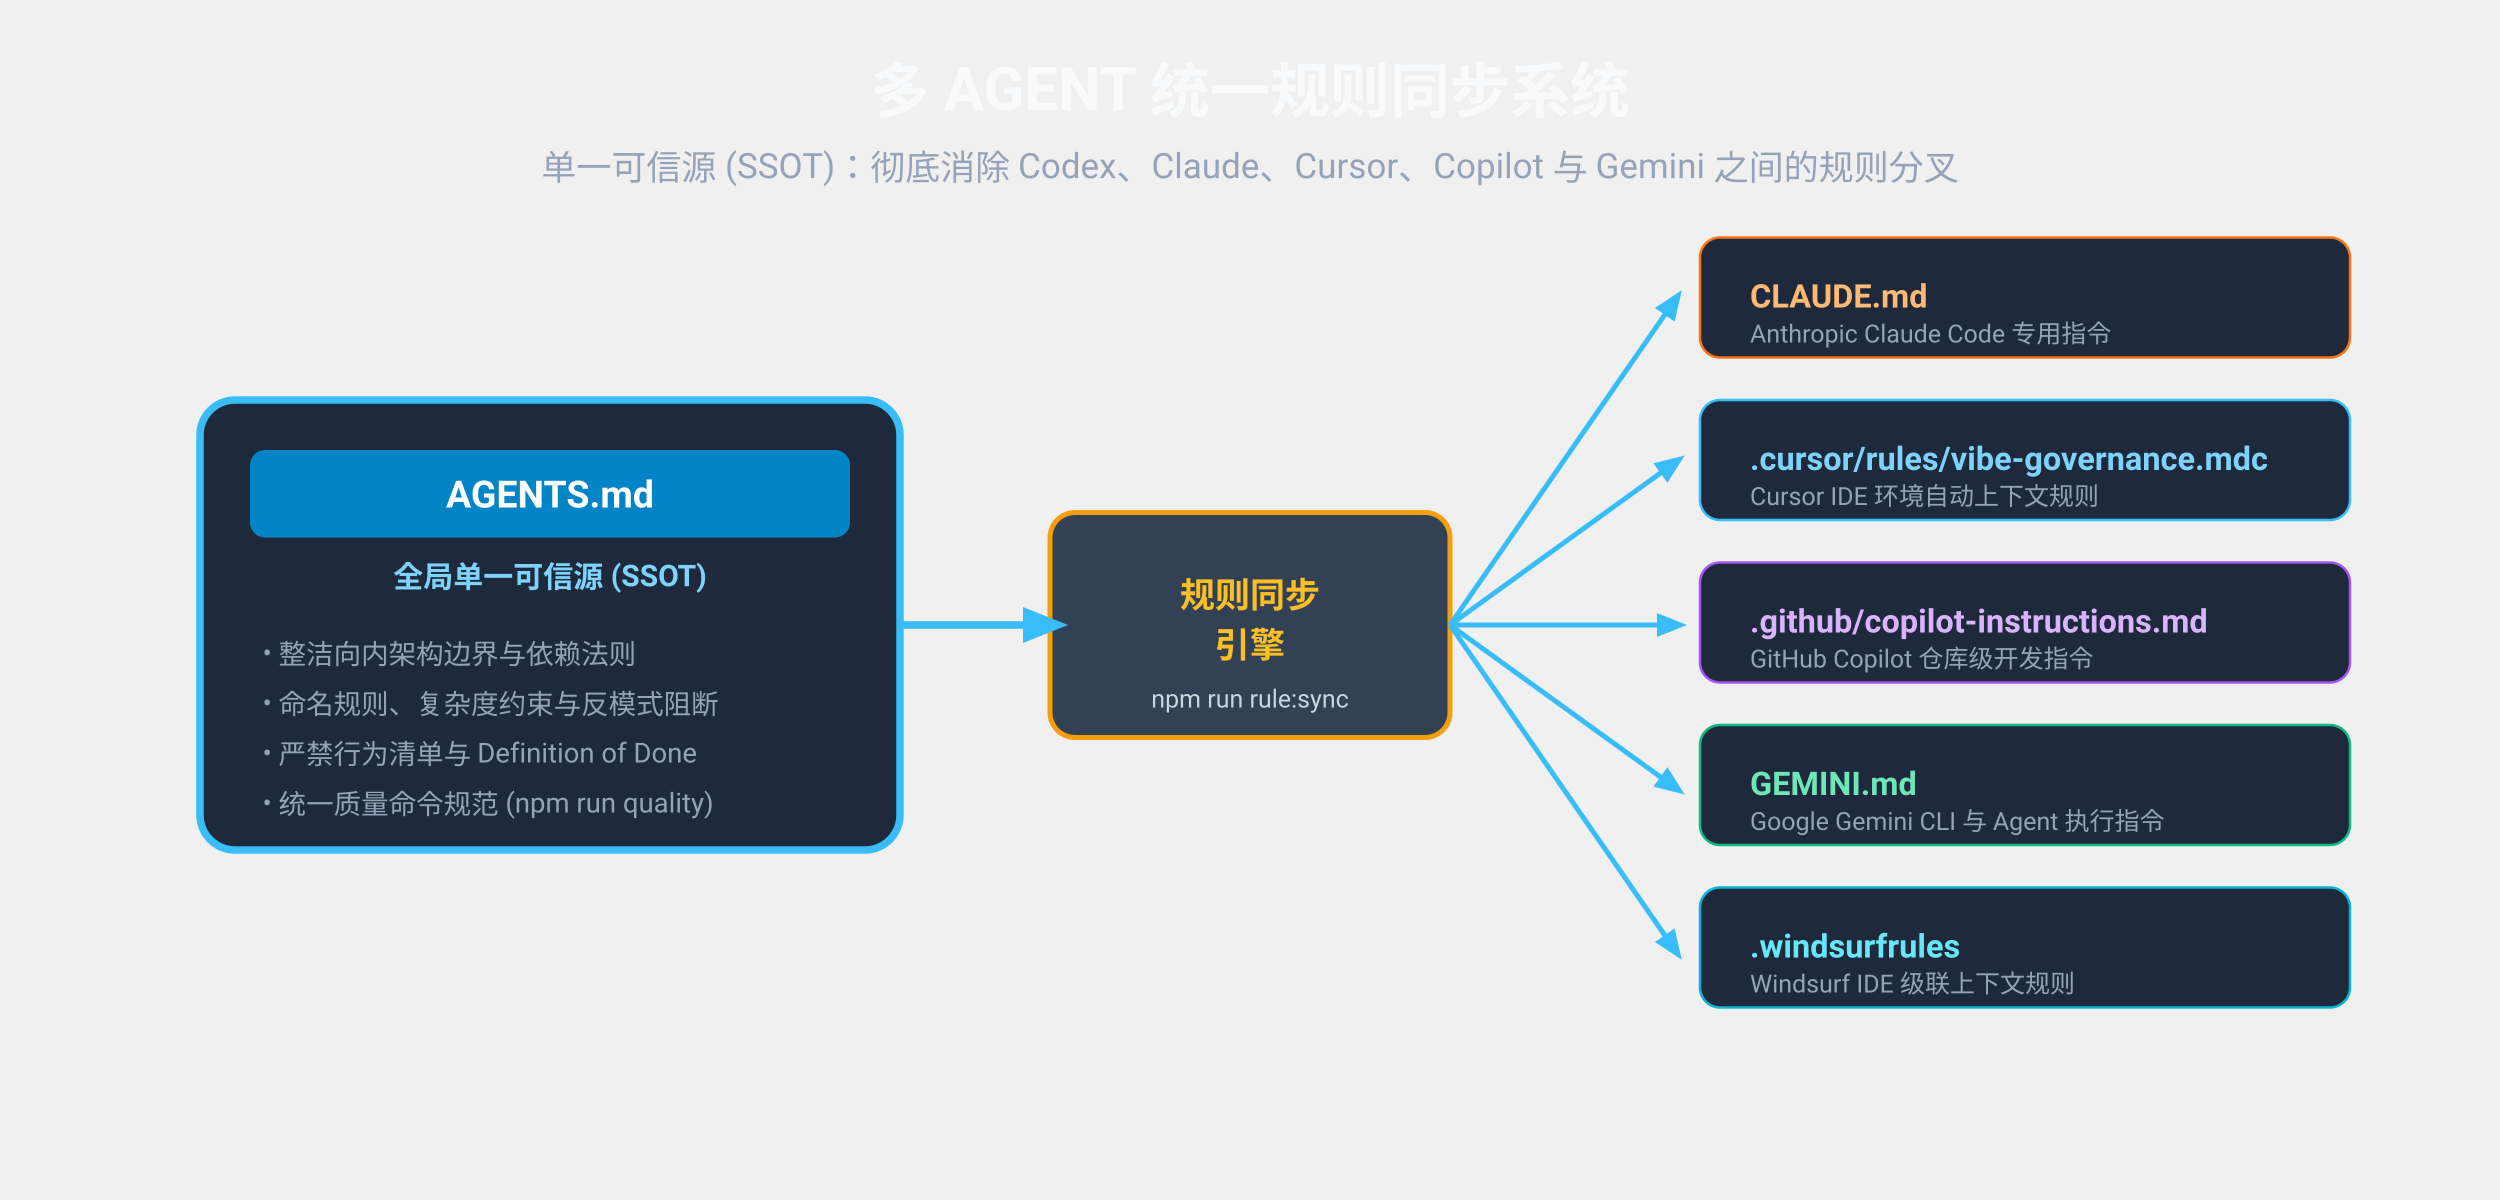
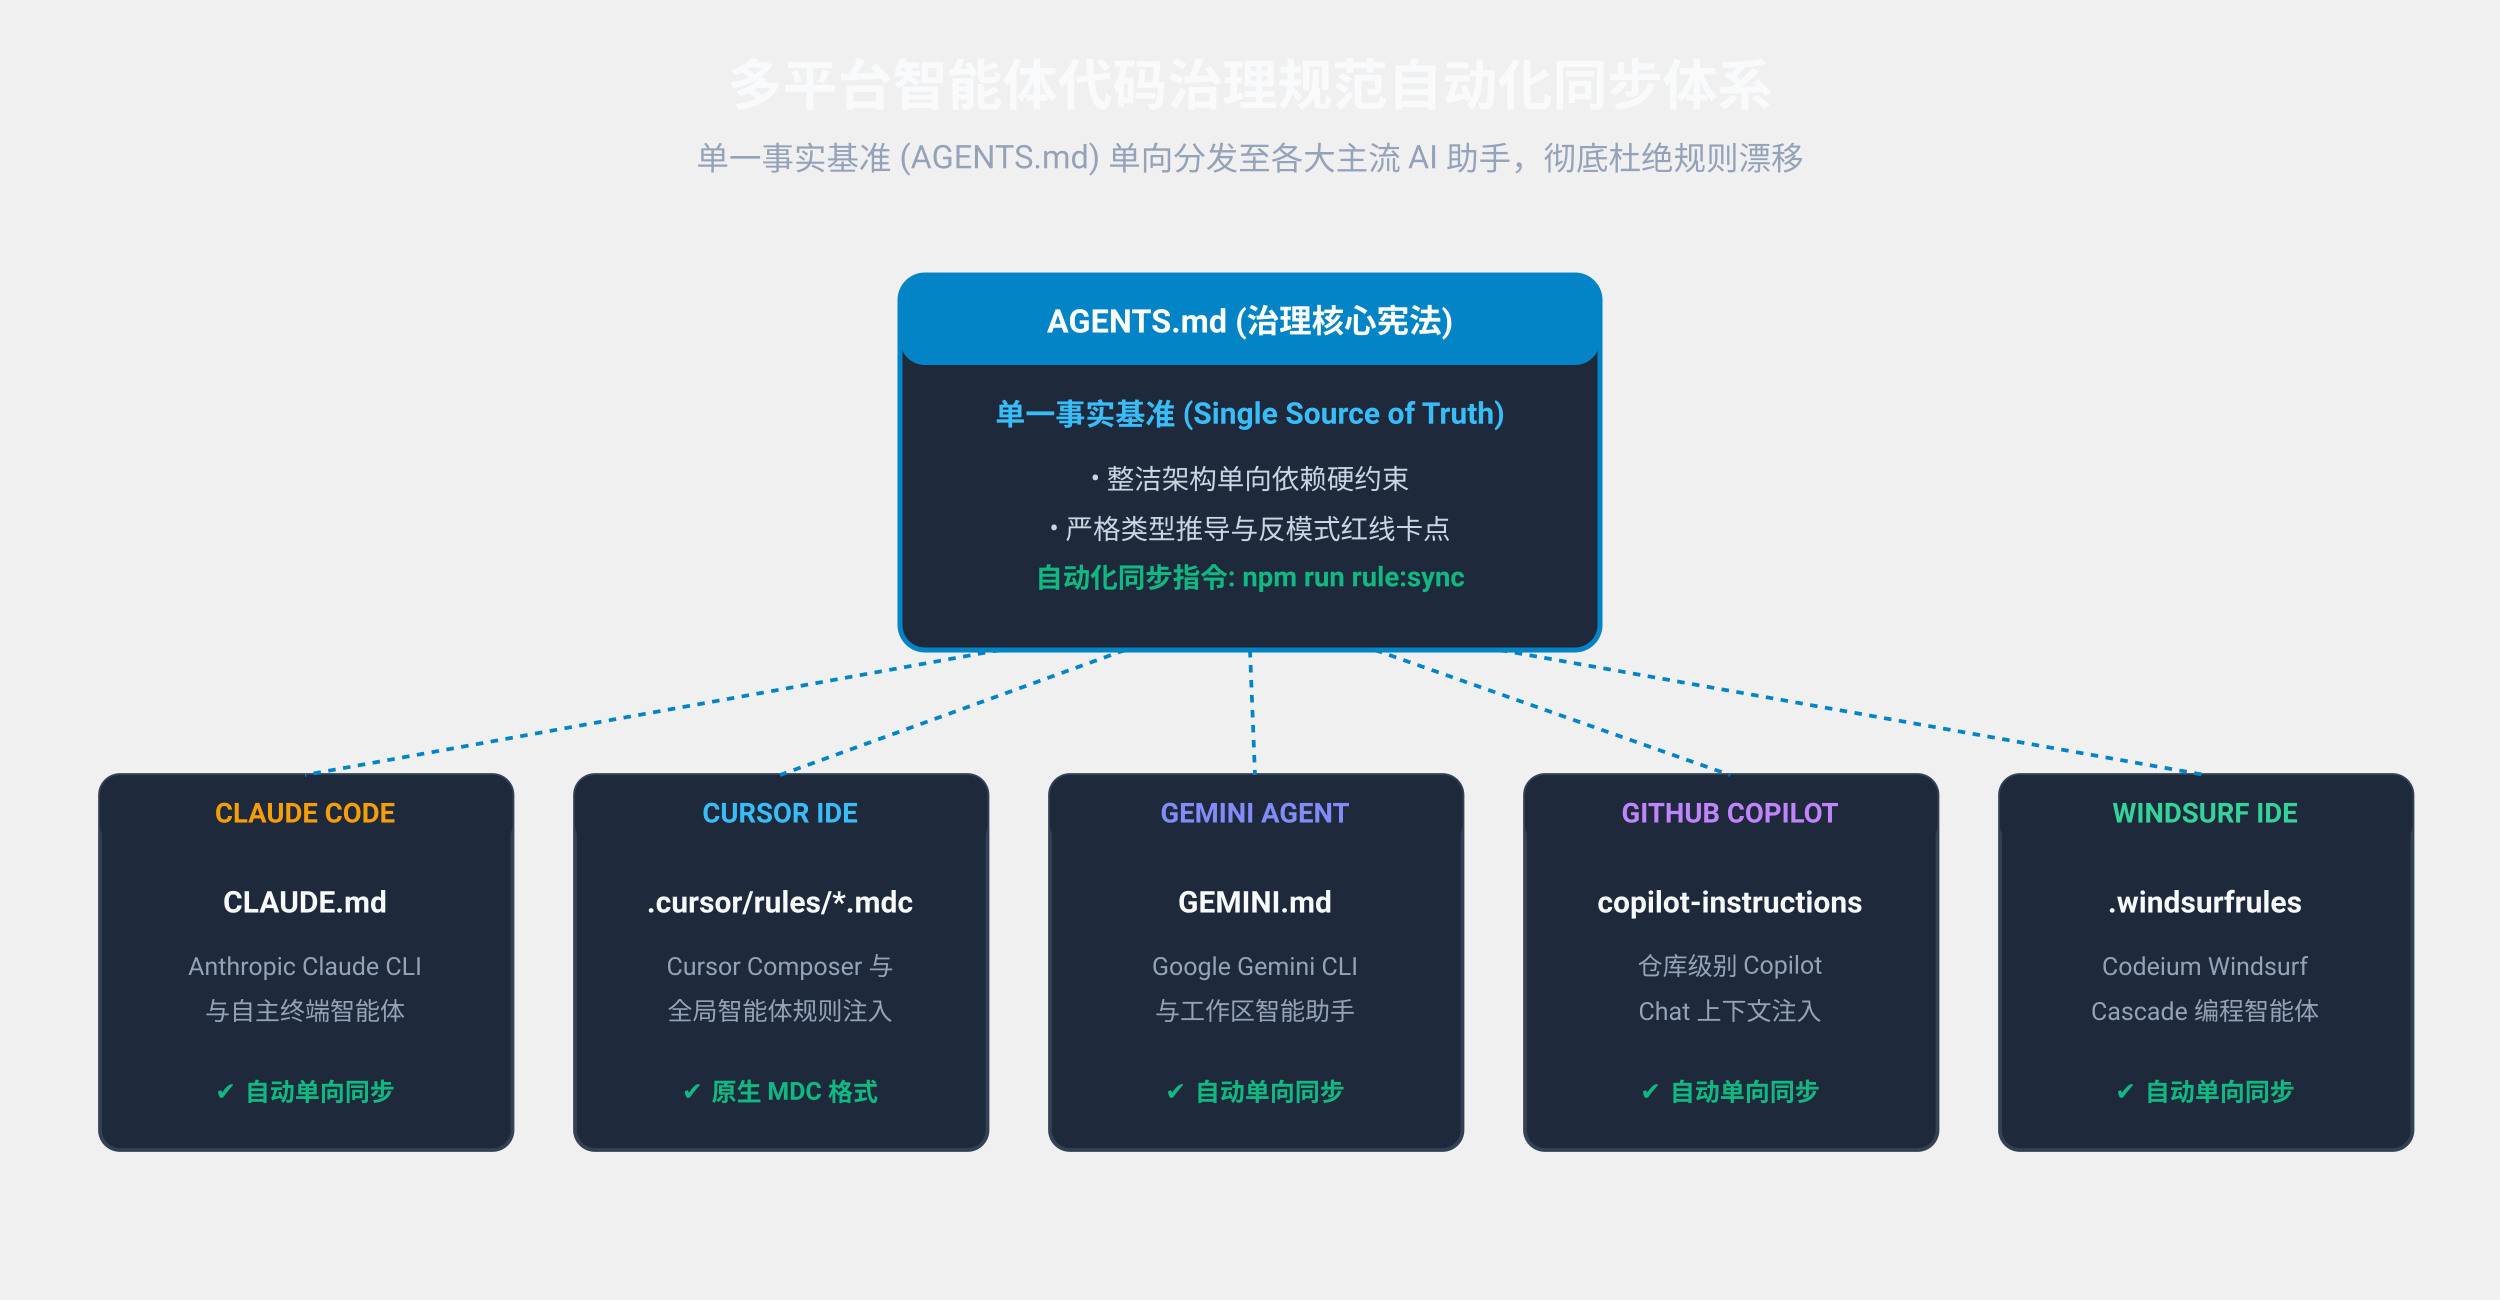
- <svg xmlns="http://www.w3.org/2000/svg" viewBox="0 0 1000 480" width="1000" height="480" style="background:#0f172a; font-family:-apple-system,BlinkMacSystemFont,'Segoe UI','PingFang SC','Hiragino Sans GB','Microsoft YaHei',Roboto,sans-serif;">
-   <defs>
-     <marker id="syncArrow" viewBox="0 0 10 10" refX="6" refY="5" markerWidth="6" markerHeight="6" orient="auto-start-reverse">
-       <path d="M 0 1 L 10 5 L 0 9 z" fill="#38bdf8" />
-     </marker>
-   </defs>
-   <text x="500" y="45" text-anchor="middle" fill="#f8fafc" font-size="24" font-weight="bold">多 AGENT 统一规则同步系统</text>
-   <text x="500" y="72" text-anchor="middle" fill="#94a3b8" font-size="14">单一可信源 (SSOT)：彻底消除 Codex、Claude、Cursor、Copilot 与 Gemini 之间的规则分叉</text>
-   <g transform="translate(80, 160)">
-     <rect x="0" y="0" width="280" height="180" rx="14" fill="#1e293b" stroke="#38bdf8" stroke-width="3" />
-     <rect x="20" y="20" width="240" height="35" rx="6" fill="#0284c7" />
-     <text x="140" y="43" text-anchor="middle" fill="#ffffff" font-weight="bold" font-size="15">AGENTS.md</text>
-     <text x="140" y="75" text-anchor="middle" fill="#7dd3fc" font-size="12" font-weight="bold">全局单一可信源 (SSOT)</text>
-     <text x="25" y="105" fill="#94a3b8" font-size="11">• 整洁向内架构边界与依赖法则</text>
-     <text x="25" y="125" fill="#94a3b8" font-size="11">• 命名规则、复杂度约束与反模式阻断</text>
-     <text x="25" y="145" fill="#94a3b8" font-size="11">• 严禁行为清单与 Definition of Done</text>
-     <text x="25" y="165" fill="#94a3b8" font-size="11">• 统一质量命令规范 (npm run quality)</text>
+ <svg xmlns="http://www.w3.org/2000/svg" viewBox="0 0 1000 520" width="1000" height="520" style="background:#090d16; font-family:-apple-system,BlinkMacSystemFont,'Segoe UI',Roboto,'PingFang SC','Microsoft YaHei',sans-serif;">
+   <text x="500" y="42" text-anchor="middle" fill="#f8fafc" font-size="22" font-weight="700">多平台智能体代码治理规范自动化同步体系</text>
+   <text x="500" y="68" text-anchor="middle" fill="#94a3b8" font-size="13">单一事实基准 (AGENTS.md) 单向分发至各大主流 AI 助手，彻底杜绝规则漂移</text>
+   <g transform="translate(360, 110)">
+     <rect x="0" y="0" width="280" height="150" rx="10" fill="#1e293b" stroke="#0284c7" stroke-width="2" />
+     <rect x="0" y="0" width="280" height="36" rx="10" fill="#0284c7" />
+     <text x="140" y="23" text-anchor="middle" fill="#ffffff" font-size="13" font-weight="700">AGENTS.md (治理核心宪法)</text>
+     <text x="140" y="60" text-anchor="middle" fill="#38bdf8" font-size="12" font-weight="600">单一事实基准 (Single Source of Truth)</text>
+     <text x="140" y="85" text-anchor="middle" fill="#cbd5e1" font-size="11">• 整洁架构单向依赖硬约束</text>
+     <text x="140" y="105" text-anchor="middle" fill="#cbd5e1" font-size="11">• 严格类型推导与反模式红线卡点</text>
+     <text x="140" y="125" text-anchor="middle" fill="#10b981" font-size="11" font-weight="600">自动化同步指令: npm run rule:sync</text>
  </g>
-   <g transform="translate(420, 205)">
-     <rect x="0" y="0" width="160" height="90" rx="10" fill="#334155" stroke="#f59e0b" stroke-width="2" />
-     <text x="80" y="38" text-anchor="middle" fill="#fbbf24" font-weight="bold" font-size="14">规则同步</text>
-     <text x="80" y="58" text-anchor="middle" fill="#fbbf24" font-weight="bold" font-size="14">引擎</text>
-     <text x="80" y="78" text-anchor="middle" fill="#cbd5e1" font-size="10">npm run rule:sync</text>
+   <g transform="translate(40, 310)">
+     <rect x="0" y="0" width="165" height="150" rx="8" fill="#1e293b" stroke="#334155" stroke-width="1.5" />
+     <rect x="0" y="0" width="165" height="28" rx="8" fill="#1e293b" />
+     <text x="82" y="19" text-anchor="middle" fill="#f59e0b" font-size="11" font-weight="700">CLAUDE CODE</text>
+     <text x="82" y="55" text-anchor="middle" fill="#f8fafc" font-size="12" font-weight="600">CLAUDE.md</text>
+     <text x="82" y="80" text-anchor="middle" fill="#94a3b8" font-size="10">Anthropic Claude CLI</text>
+     <text x="82" y="98" text-anchor="middle" fill="#94a3b8" font-size="10">与自主终端智能体</text>
+     <text x="82" y="130" text-anchor="middle" fill="#10b981" font-size="10" font-weight="600">✔ 自动单向同步</text>
  </g>
-   <path d="M 360 250 L 420 250" stroke="#38bdf8" stroke-width="3" marker-end="url(#syncArrow)" />
-   <path d="M 580 250 L 670 120" stroke="#38bdf8" stroke-width="2" marker-end="url(#syncArrow)" />
-   <path d="M 580 250 L 670 185" stroke="#38bdf8" stroke-width="2" marker-end="url(#syncArrow)" />
-   <path d="M 580 250 L 670 250" stroke="#38bdf8" stroke-width="2" marker-end="url(#syncArrow)" />
-   <path d="M 580 250 L 670 315" stroke="#38bdf8" stroke-width="2" marker-end="url(#syncArrow)" />
-   <path d="M 580 250 L 670 380" stroke="#38bdf8" stroke-width="2" marker-end="url(#syncArrow)" />
-   <g transform="translate(680, 95)">
-     <rect x="0" y="0" width="260" height="48" rx="8" fill="#1e293b" stroke="#f97316" />
-     <text x="20" y="28" fill="#fdba74" font-weight="bold" font-size="13">CLAUDE.md</text>
-     <text x="20" y="42" fill="#94a3b8" font-size="10">Anthropic Claude Code 专用指令</text>
+   <g transform="translate(230, 310)">
+     <rect x="0" y="0" width="165" height="150" rx="8" fill="#1e293b" stroke="#334155" stroke-width="1.5" />
+     <rect x="0" y="0" width="165" height="28" rx="8" fill="#1e293b" />
+     <text x="82" y="19" text-anchor="middle" fill="#38bdf8" font-size="11" font-weight="700">CURSOR IDE</text>
+     <text x="82" y="55" text-anchor="middle" fill="#f8fafc" font-size="12" font-weight="600">.cursor/rules/*.mdc</text>
+     <text x="82" y="80" text-anchor="middle" fill="#94a3b8" font-size="10">Cursor Composer 与</text>
+     <text x="82" y="98" text-anchor="middle" fill="#94a3b8" font-size="10">全局智能体规则注入</text>
+     <text x="82" y="130" text-anchor="middle" fill="#10b981" font-size="10" font-weight="600">✔ 原生 MDC 格式</text>
  </g>
-   <g transform="translate(680, 160)">
-     <rect x="0" y="0" width="260" height="48" rx="8" fill="#1e293b" stroke="#38bdf8" />
-     <text x="20" y="28" fill="#7dd3fc" font-weight="bold" font-size="13">.cursor/rules/vibe-governance.mdc</text>
-     <text x="20" y="42" fill="#94a3b8" font-size="10">Cursor IDE 环境自动上下文规则</text>
+   <g transform="translate(420, 310)">
+     <rect x="0" y="0" width="165" height="150" rx="8" fill="#1e293b" stroke="#334155" stroke-width="1.5" />
+     <rect x="0" y="0" width="165" height="28" rx="8" fill="#1e293b" />
+     <text x="82" y="19" text-anchor="middle" fill="#818cf8" font-size="11" font-weight="700">GEMINI AGENT</text>
+     <text x="82" y="55" text-anchor="middle" fill="#f8fafc" font-size="12" font-weight="600">GEMINI.md</text>
+     <text x="82" y="80" text-anchor="middle" fill="#94a3b8" font-size="10">Google Gemini CLI</text>
+     <text x="82" y="98" text-anchor="middle" fill="#94a3b8" font-size="10">与工作区智能助手</text>
+     <text x="82" y="130" text-anchor="middle" fill="#10b981" font-size="10" font-weight="600">✔ 自动单向同步</text>
  </g>
-   <g transform="translate(680, 225)">
-     <rect x="0" y="0" width="260" height="48" rx="8" fill="#1e293b" stroke="#a855f7" />
-     <text x="20" y="28" fill="#d8b4fe" font-weight="bold" font-size="13">.github/copilot-instructions.md</text>
-     <text x="20" y="42" fill="#94a3b8" font-size="10">GitHub Copilot 仓库级开发指令</text>
+   <g transform="translate(610, 310)">
+     <rect x="0" y="0" width="165" height="150" rx="8" fill="#1e293b" stroke="#334155" stroke-width="1.5" />
+     <rect x="0" y="0" width="165" height="28" rx="8" fill="#1e293b" />
+     <text x="82" y="19" text-anchor="middle" fill="#c084fc" font-size="11" font-weight="700">GITHUB COPILOT</text>
+     <text x="82" y="55" text-anchor="middle" fill="#f8fafc" font-size="12" font-weight="600">copilot-instructions</text>
+     <text x="82" y="80" text-anchor="middle" fill="#94a3b8" font-size="10">仓库级别 Copilot</text>
+     <text x="82" y="98" text-anchor="middle" fill="#94a3b8" font-size="10">Chat 上下文注入</text>
+     <text x="82" y="130" text-anchor="middle" fill="#10b981" font-size="10" font-weight="600">✔ 自动单向同步</text>
  </g>
-   <g transform="translate(680, 290)">
-     <rect x="0" y="0" width="260" height="48" rx="8" fill="#1e293b" stroke="#10b981" />
-     <text x="20" y="28" fill="#6ee7b7" font-weight="bold" font-size="13">GEMINI.md</text>
-     <text x="20" y="42" fill="#94a3b8" font-size="10">Google Gemini CLI 与 Agent 执行指令</text>
+   <g transform="translate(800, 310)">
+     <rect x="0" y="0" width="165" height="150" rx="8" fill="#1e293b" stroke="#334155" stroke-width="1.5" />
+     <rect x="0" y="0" width="165" height="28" rx="8" fill="#1e293b" />
+     <text x="82" y="19" text-anchor="middle" fill="#34d399" font-size="11" font-weight="700">WINDSURF IDE</text>
+     <text x="82" y="55" text-anchor="middle" fill="#f8fafc" font-size="12" font-weight="600">.windsurfrules</text>
+     <text x="82" y="80" text-anchor="middle" fill="#94a3b8" font-size="10">Codeium Windsurf</text>
+     <text x="82" y="98" text-anchor="middle" fill="#94a3b8" font-size="10">Cascade 编程智能体</text>
+     <text x="82" y="130" text-anchor="middle" fill="#10b981" font-size="10" font-weight="600">✔ 自动单向同步</text>
  </g>
-   <g transform="translate(680, 355)">
-     <rect x="0" y="0" width="260" height="48" rx="8" fill="#1e293b" stroke="#06b6d4" />
-     <text x="20" y="28" fill="#67e8f9" font-weight="bold" font-size="13">.windsurfrules</text>
-     <text x="20" y="42" fill="#94a3b8" font-size="10">Windsurf IDE 级联上下文规则</text>
-   </g>
+   <path d="M 400 260 L 122 310" stroke="#0284c7" stroke-width="1.5" stroke-dasharray="3" />
+   <path d="M 450 260 L 312 310" stroke="#0284c7" stroke-width="1.5" stroke-dasharray="3" />
+   <path d="M 500 260 L 502 310" stroke="#0284c7" stroke-width="1.5" stroke-dasharray="3" />
+   <path d="M 550 260 L 692 310" stroke="#0284c7" stroke-width="1.5" stroke-dasharray="3" />
+   <path d="M 600 260 L 882 310" stroke="#0284c7" stroke-width="1.5" stroke-dasharray="3" />
</svg>
